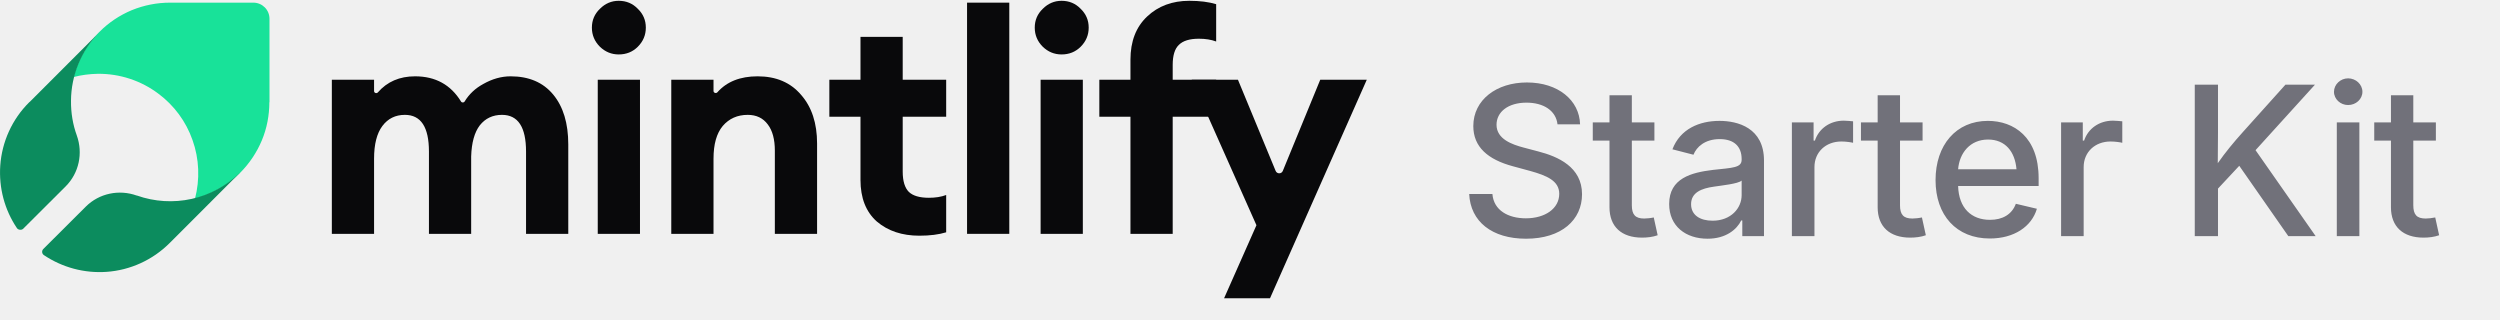
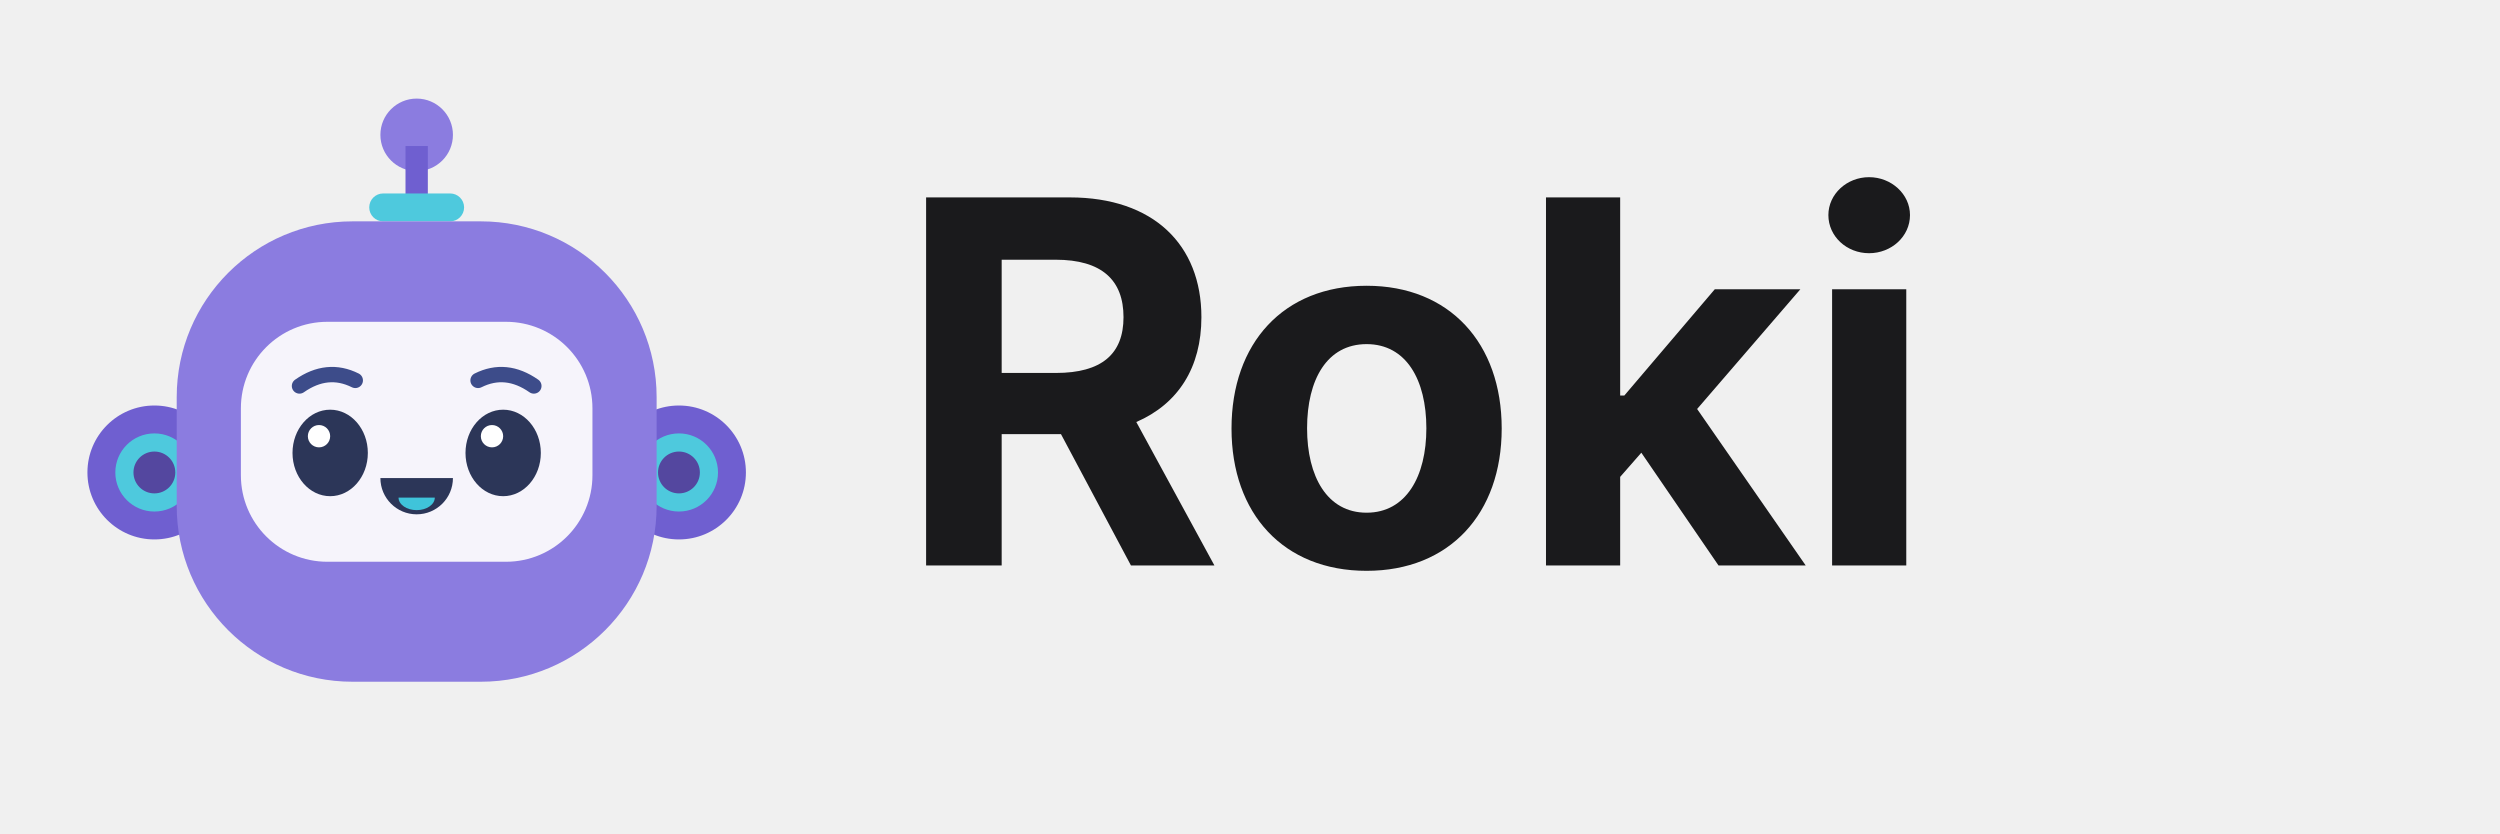
- <svg xmlns="http://www.w3.org/2000/svg" width="180" height="23" viewBox="0 0 180 23" fill="none">
-   <path d="M91.44 21.476H88.133L90.464 16.216L85.802 5.74H89.132L91.847 12.307C91.943 12.536 92.268 12.536 92.362 12.306L95.058 5.74H98.409L91.44 21.476Z" fill="#09090B" />
-   <path d="M81.393 16.837V8.403H79.152V5.74H81.393V4.297C81.393 2.98 81.792 1.944 82.592 1.19C83.391 0.435 84.404 0.058 85.633 0.058C86.387 0.058 87.031 0.139 87.564 0.302V2.988C87.208 2.854 86.794 2.788 86.32 2.788C85.655 2.788 85.174 2.936 84.878 3.232C84.582 3.513 84.434 3.994 84.434 4.674V5.74H87.564V8.403H84.434V16.837H81.393Z" fill="#09090B" />
-   <path d="M76.433 3.92C75.915 3.92 75.463 3.735 75.079 3.365C74.694 2.98 74.502 2.521 74.502 1.989C74.502 1.456 74.694 1.005 75.079 0.635C75.463 0.25 75.915 0.058 76.433 0.058C76.98 0.058 77.438 0.25 77.809 0.635C78.193 1.005 78.386 1.456 78.386 1.989C78.386 2.521 78.193 2.98 77.809 3.365C77.438 3.735 76.98 3.92 76.433 3.92ZM74.924 16.837V5.74H77.964V16.837H74.924Z" fill="#09090B" />
-   <path d="M69.628 16.837V0.191H72.669V16.837H69.628Z" fill="#09090B" />
-   <path d="M66.194 16.97C64.951 16.97 63.93 16.63 63.131 15.949C62.347 15.254 61.955 14.255 61.955 12.953V8.403H59.713V5.74H61.955V2.655H64.995V5.74H68.125V8.403H64.995V12.354C64.995 13.034 65.143 13.523 65.439 13.819C65.735 14.1 66.216 14.24 66.882 14.24C67.355 14.24 67.769 14.174 68.125 14.04V16.726C67.592 16.889 66.948 16.97 66.194 16.97Z" fill="#09090B" />
-   <path d="M48.332 16.837V5.74H51.373V6.551C51.373 6.688 51.559 6.748 51.65 6.646C52.328 5.879 53.293 5.495 54.546 5.495C55.878 5.495 56.921 5.939 57.676 6.827C58.445 7.7 58.83 8.869 58.83 10.334V16.837H55.789V10.844C55.789 10.03 55.619 9.402 55.279 8.958C54.939 8.499 54.458 8.27 53.836 8.27C53.096 8.27 52.497 8.536 52.038 9.069C51.594 9.601 51.373 10.386 51.373 11.421V16.837H48.332Z" fill="#09090B" />
-   <path d="M44.547 3.92C44.029 3.92 43.578 3.735 43.193 3.365C42.809 2.98 42.616 2.521 42.616 1.989C42.616 1.456 42.809 1.005 43.193 0.635C43.578 0.25 44.029 0.058 44.547 0.058C45.095 0.058 45.553 0.25 45.923 0.635C46.308 1.005 46.5 1.456 46.5 1.989C46.5 2.521 46.308 2.98 45.923 3.365C45.553 3.735 45.095 3.92 44.547 3.92ZM43.038 16.837V5.74H46.079V16.837H43.038Z" fill="#09090B" />
-   <path d="M37.875 16.837V10.911C37.875 9.15 37.298 8.27 36.144 8.27C35.478 8.27 34.945 8.521 34.546 9.024C34.161 9.527 33.954 10.275 33.924 11.266V16.837H30.884V10.911C30.884 9.15 30.306 8.27 29.152 8.27C28.472 8.27 27.932 8.536 27.532 9.069C27.133 9.601 26.933 10.386 26.933 11.421V16.837H23.892V5.74H26.933V6.559C26.933 6.695 27.116 6.755 27.206 6.652C27.878 5.881 28.771 5.495 29.885 5.495C31.349 5.495 32.452 6.1 33.193 7.309C33.252 7.404 33.395 7.403 33.454 7.307C33.774 6.78 34.219 6.361 34.79 6.05C35.441 5.68 36.099 5.495 36.765 5.495C38.082 5.495 39.103 5.932 39.828 6.805C40.553 7.678 40.916 8.876 40.916 10.4V16.837H37.875Z" fill="#09090B" />
-   <path d="M19.403 7.362V1.35C19.403 0.705 18.879 0.191 18.244 0.191H12.235C11.291 0.191 10.357 0.378 9.487 0.733C8.618 1.098 7.824 1.621 7.16 2.295L7.114 2.341C6.235 3.23 5.609 4.333 5.291 5.548C5.861 5.399 6.45 5.324 7.039 5.314C8.609 5.296 10.151 5.801 11.403 6.745C12.534 7.586 13.394 8.746 13.861 10.083C14.347 11.438 14.403 12.916 14.039 14.309C15.244 13.991 16.356 13.364 17.244 12.486L17.291 12.439C17.954 11.775 18.487 10.98 18.851 10.111C19.216 9.241 19.393 8.306 19.393 7.362H19.403Z" fill="#18E299" />
-   <path d="M5.112 7.26C5.121 5.416 5.857 3.646 7.151 2.324L2.151 7.326C2.133 7.344 2.114 7.354 2.095 7.372C0.876 8.583 0.14 10.204 0.019 11.918C-0.092 13.52 0.327 15.103 1.22 16.426C1.306 16.552 1.537 16.593 1.667 16.472L4.73 13.417C5.689 12.458 5.987 11.033 5.531 9.757C5.242 8.965 5.103 8.117 5.112 7.26Z" fill="#0C8C5E" />
-   <path d="M17.262 12.44C16.303 13.38 15.102 14.032 13.799 14.321C12.486 14.61 11.127 14.526 9.861 14.079C9.861 14.079 9.851 14.079 9.842 14.079C8.567 13.622 7.142 13.921 6.183 14.871L3.12 17.926C2.99 18.056 3.009 18.27 3.167 18.373C4.489 19.258 6.072 19.686 7.673 19.574C9.386 19.453 10.997 18.717 12.216 17.497L12.263 17.451L17.262 12.449V12.44Z" fill="#0C8C5E" />
-   <text x="105" y="17" font-family="Inter, ui-sans-serif, system-ui, -apple-system, sans-serif" font-size="15" font-weight="500" fill="#71717A" letter-spacing="-0.01em">Starter Kit</text>
+ <svg xmlns="http://www.w3.org/2000/svg" viewBox="0 0 168 56" fill="none">
+   <g transform="translate(4 4) scale(0.09375)">
+     <circle cx="256" cy="54" r="26" fill="#8B7CE0" />
+     <rect x="248" y="62" width="16" height="48" fill="#6F5FD0" />
+     <rect x="222" y="96" width="68" height="20" rx="10" fill="#4EC9DD" />
+     <circle cx="68" cy="296" r="48" fill="#6F5FD0" />
+     <circle cx="68" cy="296" r="28" fill="#4EC9DD" />
+     <circle cx="68" cy="296" r="15" fill="#54479F" />
+     <circle cx="444" cy="296" r="48" fill="#6F5FD0" />
+     <circle cx="444" cy="296" r="28" fill="#4EC9DD" />
+     <circle cx="444" cy="296" r="15" fill="#54479F" />
+     <rect x="84" y="116" width="344" height="330" rx="126" fill="#8B7CE0" />
+     <rect x="130" y="188" width="252" height="172" rx="62" fill="#F6F4FB" />
+     <path d="M172 234 Q192 220 212 230" stroke="#3D4C8A" stroke-width="11" stroke-linecap="round" />
+     <path d="M300 230 Q320 220 340 234" stroke="#3D4C8A" stroke-width="11" stroke-linecap="round" />
+     <ellipse cx="194" cy="282" rx="27" ry="31" fill="#2C3658" />
+     <circle cx="186" cy="270" r="8" fill="#FFFFFF" />
+     <ellipse cx="318" cy="282" rx="27" ry="31" fill="#2C3658" />
+     <circle cx="310" cy="270" r="8" fill="#FFFFFF" />
+     <path d="M230 300 a26 26 0 0 0 52 0 Z" fill="#2C3658" />
+     <path d="M243 314 a13 9 0 0 0 26 0 Z" fill="#3FC4DA" />
+   </g>
+   <text x="60" y="38" font-family="Inter, -apple-system, BlinkMacSystemFont, 'Segoe UI', Helvetica, Arial, sans-serif" font-size="34" font-weight="700" letter-spacing="-0.5" fill="#1A1A1C">Roki</text>
</svg>
